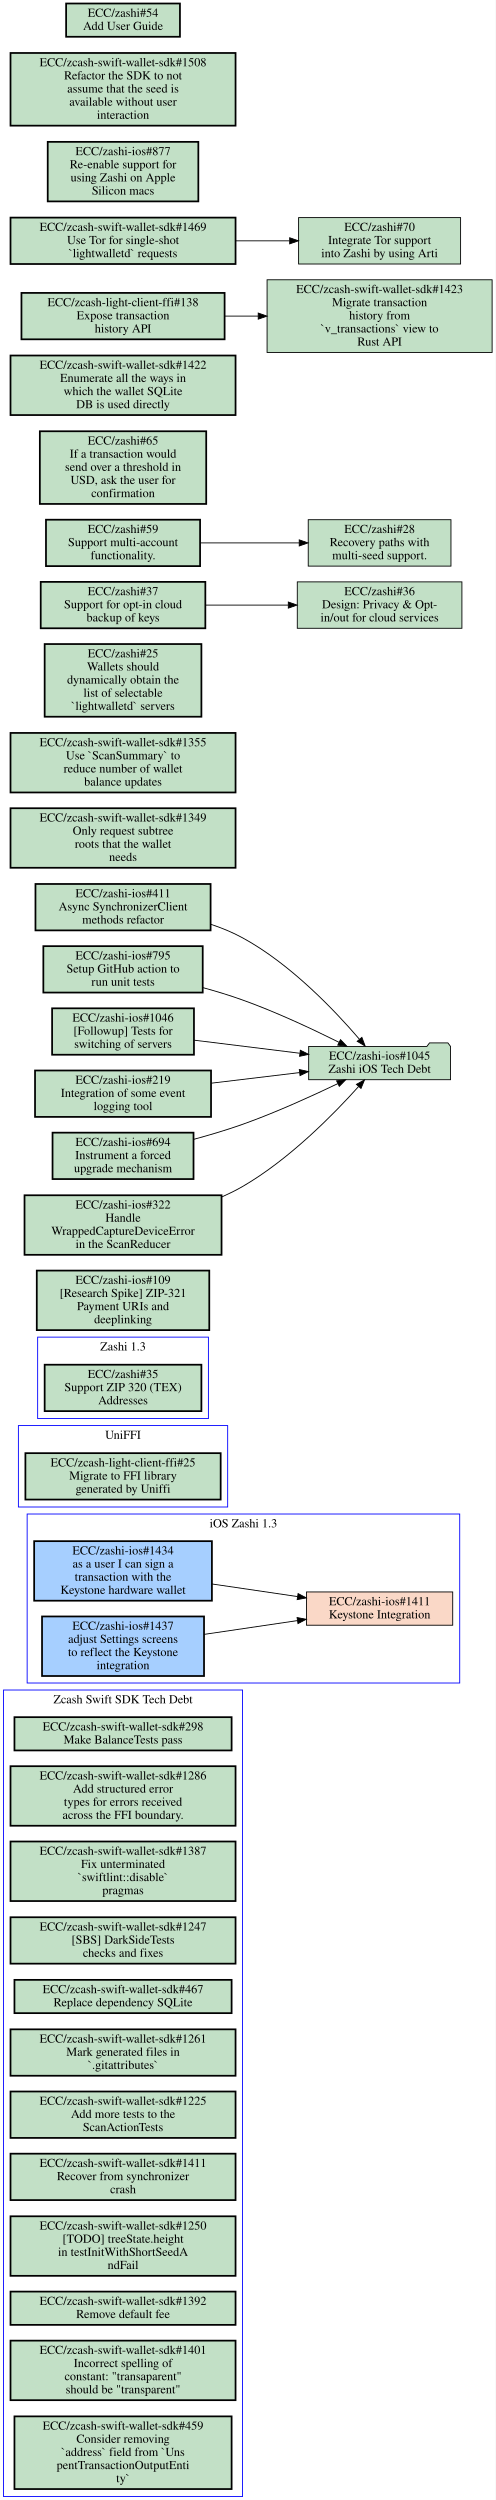
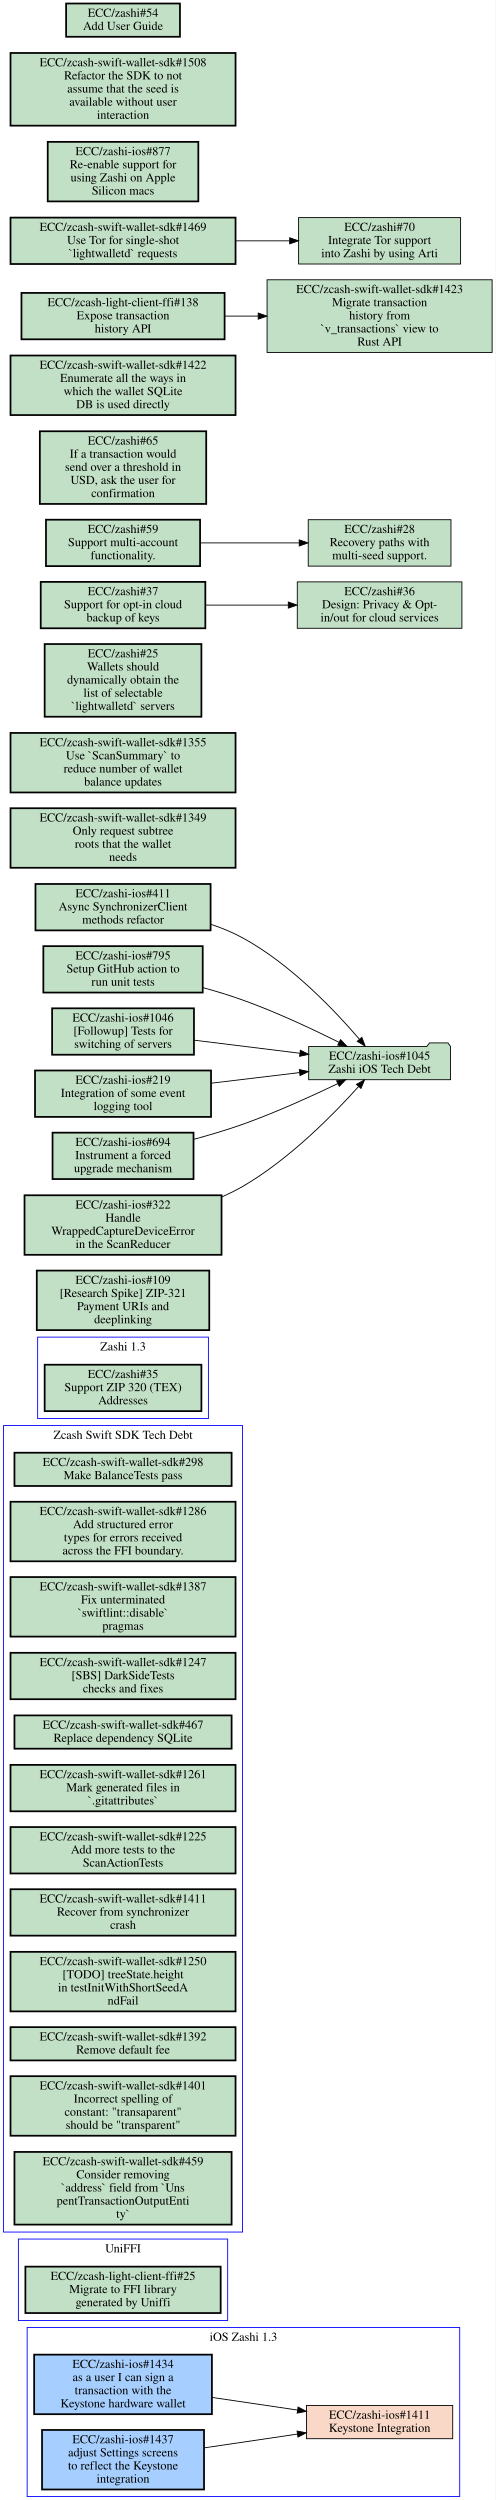
<svg xmlns="http://www.w3.org/2000/svg" xmlns:xlink="http://www.w3.org/1999/xlink" width="566pt" height="2855pt" viewBox="0.00 0.00 566.00 2855.00">
  <g id="graph0" class="graph" transform="scale(1 1) rotate(0) translate(4 2851)">
    <polygon fill="white" stroke="transparent" points="-4,4 -4,-2851 562,-2851 562,4 -4,4" />
    <g id="clust1" class="cluster">
-       <polygon fill="none" stroke="blue" points="17,-1130 17,-1223 256,-1223 256,-1130 17,-1130" />
-       <text text-anchor="middle" x="136.5" y="-1207.8" font-family="Times,serif" font-size="14.00">UniFFI</text>
-     </g>
-     <g id="clust2" class="cluster">
      <polygon fill="none" stroke="blue" points="39,-1231 39,-1324 234,-1324 234,-1231 39,-1231" />
      <text text-anchor="middle" x="136.5" y="-1308.8" font-family="Times,serif" font-size="14.00">Zashi 1.3</text>
    </g>
+     <g id="clust2" class="cluster">
+       <polygon fill="none" stroke="blue" points="17,-201 17,-294 256,-294 256,-201 17,-201" />
+       <text text-anchor="middle" x="136.5" y="-278.8" font-family="Times,serif" font-size="14.00">UniFFI</text>
+     </g>
    <g id="clust3" class="cluster">
-       <polygon fill="none" stroke="blue" points="0,0 0,-921 273,-921 273,0 0,0" />
-       <text text-anchor="middle" x="136.5" y="-905.8" font-family="Times,serif" font-size="14.00">Zcash Swift SDK Tech Debt</text>
+       <polygon fill="none" stroke="blue" points="27,0 27,-193 521,-193 521,0 27,0" />
+       <text text-anchor="middle" x="274" y="-177.8" font-family="Times,serif" font-size="14.00">iOS Zashi 1.3</text>
    </g>
    <g id="clust4" class="cluster">
-       <polygon fill="none" stroke="blue" points="27,-929 27,-1122 521,-1122 521,-929 27,-929" />
-       <text text-anchor="middle" x="274" y="-1106.8" font-family="Times,serif" font-size="14.00">iOS Zashi 1.3</text>
+       <polygon fill="none" stroke="blue" points="0,-302 0,-1223 273,-1223 273,-302 0,-302" />
+       <text text-anchor="middle" x="136.5" y="-1207.8" font-family="Times,serif" font-size="14.00">Zcash Swift SDK Tech Debt</text>
    </g>
    <g id="node1" class="node open">
      <g id="a_node1">
-         <a xlink:href="https://github.com/Electric-Coin-Company/zcash-light-client-ffi/issues/25" xlink:title="ECC/zcash-light-client-ffi#25&#10;Migrate to FFI library&#10;generated by Uniffi" target="_blank">
-           <polygon fill="#c2e0c6" stroke="black" stroke-width="2" points="248,-1191.5 25,-1191.5 25,-1138.5 248,-1138.5 248,-1191.5" />
-           <text text-anchor="middle" x="136.5" y="-1176.3" font-family="Times,serif" font-size="14.00">ECC/zcash-light-client-ffi#25</text>
-           <text text-anchor="middle" x="136.5" y="-1161.3" font-family="Times,serif" font-size="14.00">Migrate to FFI library</text>
-           <text text-anchor="middle" x="136.5" y="-1146.3" font-family="Times,serif" font-size="14.00">generated by Uniffi</text>
-         </a>
-       </g>
-     </g>
-     <g id="node2" class="node open">
-       <g id="a_node2">
        <a xlink:href="https://github.com/Electric-Coin-Company/zashi/issues/35" xlink:title="ECC/zashi#35&#10;Support ZIP 320 (TEX)&#10;Addresses" target="_blank">
          <polygon fill="#c2e0c6" stroke="black" stroke-width="2" points="226,-1292.5 47,-1292.5 47,-1239.5 226,-1239.5 226,-1292.5" />
          <text text-anchor="middle" x="136.5" y="-1277.3" font-family="Times,serif" font-size="14.00">ECC/zashi#35</text>
          <text text-anchor="middle" x="136.5" y="-1262.3" font-family="Times,serif" font-size="14.00">Support ZIP 320 (TEX)</text>
          <text text-anchor="middle" x="136.5" y="-1247.3" font-family="Times,serif" font-size="14.00">Addresses</text>
        </a>
      </g>
    </g>
-     <g id="node3" class="node open">
+     <g id="node2" class="node open">
+       <g id="a_node2">
+         <a xlink:href="https://github.com/Electric-Coin-Company/zcash-light-client-ffi/issues/25" xlink:title="ECC/zcash-light-client-ffi#25&#10;Migrate to FFI library&#10;generated by Uniffi" target="_blank">
+           <polygon fill="#c2e0c6" stroke="black" stroke-width="2" points="248,-262.5 25,-262.5 25,-209.5 248,-209.5 248,-262.5" />
+           <text text-anchor="middle" x="136.5" y="-247.3" font-family="Times,serif" font-size="14.00">ECC/zcash-light-client-ffi#25</text>
+           <text text-anchor="middle" x="136.5" y="-232.3" font-family="Times,serif" font-size="14.00">Migrate to FFI library</text>
+           <text text-anchor="middle" x="136.5" y="-217.3" font-family="Times,serif" font-size="14.00">generated by Uniffi</text>
+         </a>
+       </g>
+     </g>
+     <g id="node3" class="node closed">
      <g id="a_node3">
-         <a xlink:href="https://github.com/Electric-Coin-Company/zcash-swift-wallet-sdk/issues/298" xlink:title="ECC/zcash-swift-wallet-sdk#298&#10;Make BalanceTests pass" target="_blank">
-           <polygon fill="#c2e0c6" stroke="black" stroke-width="2" points="260.5,-890 12.5,-890 12.5,-852 260.5,-852 260.5,-890" />
-           <text text-anchor="middle" x="136.5" y="-874.8" font-family="Times,serif" font-size="14.00">ECC/zcash-swift-wallet-sdk#298</text>
-           <text text-anchor="middle" x="136.5" y="-859.8" font-family="Times,serif" font-size="14.00">Make BalanceTests pass</text>
-         </a>
-       </g>
-     </g>
-     <g id="node4" class="node open">
+         <a xlink:href="https://github.com/Electric-Coin-Company/zashi-ios/issues/1411" xlink:title="ECC/zashi-ios#1411&#10;Keystone Integration" target="_blank">
+           <polygon fill="#fad8c7" stroke="black" points="513,-104 346,-104 346,-66 513,-66 513,-104" />
+           <text text-anchor="middle" x="429.5" y="-88.8" font-family="Times,serif" font-size="14.00">ECC/zashi-ios#1411</text>
+           <text text-anchor="middle" x="429.5" y="-73.8" font-family="Times,serif" font-size="14.00">Keystone Integration</text>
+         </a>
+       </g>
+     </g>
+     <g id="node4" class="node committed">
      <g id="a_node4">
-         <a xlink:href="https://github.com/Electric-Coin-Company/zcash-swift-wallet-sdk/issues/1286" xlink:title="ECC/zcash-swift-wallet-sdk#1286&#10;Add structured error&#10;types for errors received&#10;across the FFI boundary." target="_blank">
-           <polygon fill="#c2e0c6" stroke="black" stroke-width="2" points="265,-834 8,-834 8,-766 265,-766 265,-834" />
-           <text text-anchor="middle" x="136.5" y="-818.8" font-family="Times,serif" font-size="14.00">ECC/zcash-swift-wallet-sdk#1286</text>
-           <text text-anchor="middle" x="136.5" y="-803.8" font-family="Times,serif" font-size="14.00">Add structured error</text>
-           <text text-anchor="middle" x="136.5" y="-788.8" font-family="Times,serif" font-size="14.00">types for errors received</text>
-           <text text-anchor="middle" x="136.5" y="-773.8" font-family="Times,serif" font-size="14.00">across the FFI boundary.</text>
-         </a>
-       </g>
-     </g>
-     <g id="node5" class="node open">
+         <a xlink:href="https://github.com/Electric-Coin-Company/zashi-ios/issues/1434" xlink:title="ECC/zashi-ios#1434&#10;as a user I can sign a&#10;transaction with the&#10;Keystone hardware wallet" target="_blank">
+           <polygon fill="#a6cfff" stroke="black" stroke-width="2" points="238,-162 35,-162 35,-94 238,-94 238,-162" />
+           <text text-anchor="middle" x="136.5" y="-146.8" font-family="Times,serif" font-size="14.00">ECC/zashi-ios#1434</text>
+           <text text-anchor="middle" x="136.5" y="-131.8" font-family="Times,serif" font-size="14.00">as a user I can sign a</text>
+           <text text-anchor="middle" x="136.5" y="-116.8" font-family="Times,serif" font-size="14.00">transaction with the</text>
+           <text text-anchor="middle" x="136.5" y="-101.8" font-family="Times,serif" font-size="14.00">Keystone hardware wallet</text>
+         </a>
+       </g>
+     </g>
+     <g id="edge1" class="edge">
+       <path fill="none" stroke="black" d="M238.05,-113.14C269.78,-108.45 304.66,-103.3 335.81,-98.7" />
+       <polygon fill="black" stroke="black" points="336.4,-102.15 345.78,-97.22 335.37,-95.23 336.4,-102.15" />
+     </g>
+     <g id="node5" class="node committed">
      <g id="a_node5">
-         <a xlink:href="https://github.com/Electric-Coin-Company/zcash-swift-wallet-sdk/issues/1387" xlink:title="ECC/zcash-swift-wallet-sdk#1387&#10;Fix unterminated&#10;`swiftlint::disable`&#10;pragmas" target="_blank">
-           <polygon fill="#c2e0c6" stroke="black" stroke-width="2" points="265,-748 8,-748 8,-680 265,-680 265,-748" />
-           <text text-anchor="middle" x="136.5" y="-732.8" font-family="Times,serif" font-size="14.00">ECC/zcash-swift-wallet-sdk#1387</text>
-           <text text-anchor="middle" x="136.5" y="-717.8" font-family="Times,serif" font-size="14.00">Fix unterminated</text>
-           <text text-anchor="middle" x="136.5" y="-702.8" font-family="Times,serif" font-size="14.00">`swiftlint::disable`</text>
-           <text text-anchor="middle" x="136.5" y="-687.8" font-family="Times,serif" font-size="14.00">pragmas</text>
-         </a>
-       </g>
+         <a xlink:href="https://github.com/Electric-Coin-Company/zashi-ios/issues/1437" xlink:title="ECC/zashi-ios#1437&#10;adjust Settings screens&#10;to reflect the Keystone&#10;integration" target="_blank">
+           <polygon fill="#a6cfff" stroke="black" stroke-width="2" points="229,-76 44,-76 44,-8 229,-8 229,-76" />
+           <text text-anchor="middle" x="136.5" y="-60.8" font-family="Times,serif" font-size="14.00">ECC/zashi-ios#1437</text>
+           <text text-anchor="middle" x="136.5" y="-45.8" font-family="Times,serif" font-size="14.00">adjust Settings screens</text>
+           <text text-anchor="middle" x="136.5" y="-30.8" font-family="Times,serif" font-size="14.00">to reflect the Keystone</text>
+           <text text-anchor="middle" x="136.5" y="-15.8" font-family="Times,serif" font-size="14.00">integration</text>
+         </a>
+       </g>
+     </g>
+     <g id="edge2" class="edge">
+       <path fill="none" stroke="black" d="M229.17,-55.55C263.14,-60.56 301.66,-66.26 335.72,-71.29" />
+       <polygon fill="black" stroke="black" points="335.27,-74.76 345.67,-72.76 336.29,-67.84 335.27,-74.76" />
    </g>
    <g id="node6" class="node open">
      <g id="a_node6">
-         <a xlink:href="https://github.com/Electric-Coin-Company/zcash-swift-wallet-sdk/issues/1247" xlink:title="ECC/zcash-swift-wallet-sdk#1247&#10;[SBS] DarkSideTests&#10;checks and fixes" target="_blank">
-           <polygon fill="#c2e0c6" stroke="black" stroke-width="2" points="265,-661.5 8,-661.5 8,-608.5 265,-608.5 265,-661.5" />
-           <text text-anchor="middle" x="136.5" y="-646.3" font-family="Times,serif" font-size="14.00">ECC/zcash-swift-wallet-sdk#1247</text>
-           <text text-anchor="middle" x="136.5" y="-631.3" font-family="Times,serif" font-size="14.00">[SBS] DarkSideTests</text>
-           <text text-anchor="middle" x="136.5" y="-616.3" font-family="Times,serif" font-size="14.00">checks and fixes</text>
+         <a xlink:href="https://github.com/Electric-Coin-Company/zcash-swift-wallet-sdk/issues/298" xlink:title="ECC/zcash-swift-wallet-sdk#298&#10;Make BalanceTests pass" target="_blank">
+           <polygon fill="#c2e0c6" stroke="black" stroke-width="2" points="260.5,-1192 12.5,-1192 12.5,-1154 260.5,-1154 260.5,-1192" />
+           <text text-anchor="middle" x="136.5" y="-1176.8" font-family="Times,serif" font-size="14.00">ECC/zcash-swift-wallet-sdk#298</text>
+           <text text-anchor="middle" x="136.5" y="-1161.8" font-family="Times,serif" font-size="14.00">Make BalanceTests pass</text>
        </a>
      </g>
    </g>
    <g id="node7" class="node open">
      <g id="a_node7">
-         <a xlink:href="https://github.com/Electric-Coin-Company/zcash-swift-wallet-sdk/issues/467" xlink:title="ECC/zcash-swift-wallet-sdk#467&#10;Replace dependency SQLite" target="_blank">
-           <polygon fill="#c2e0c6" stroke="black" stroke-width="2" points="260.5,-590 12.5,-590 12.5,-552 260.5,-552 260.5,-590" />
-           <text text-anchor="middle" x="136.5" y="-574.8" font-family="Times,serif" font-size="14.00">ECC/zcash-swift-wallet-sdk#467</text>
-           <text text-anchor="middle" x="136.5" y="-559.8" font-family="Times,serif" font-size="14.00">Replace dependency SQLite</text>
+         <a xlink:href="https://github.com/Electric-Coin-Company/zcash-swift-wallet-sdk/issues/1286" xlink:title="ECC/zcash-swift-wallet-sdk#1286&#10;Add structured error&#10;types for errors received&#10;across the FFI boundary." target="_blank">
+           <polygon fill="#c2e0c6" stroke="black" stroke-width="2" points="265,-1136 8,-1136 8,-1068 265,-1068 265,-1136" />
+           <text text-anchor="middle" x="136.5" y="-1120.8" font-family="Times,serif" font-size="14.00">ECC/zcash-swift-wallet-sdk#1286</text>
+           <text text-anchor="middle" x="136.5" y="-1105.8" font-family="Times,serif" font-size="14.00">Add structured error</text>
+           <text text-anchor="middle" x="136.5" y="-1090.8" font-family="Times,serif" font-size="14.00">types for errors received</text>
+           <text text-anchor="middle" x="136.5" y="-1075.8" font-family="Times,serif" font-size="14.00">across the FFI boundary.</text>
        </a>
      </g>
    </g>
    <g id="node8" class="node open">
      <g id="a_node8">
-         <a xlink:href="https://github.com/Electric-Coin-Company/zcash-swift-wallet-sdk/issues/1261" xlink:title="ECC/zcash-swift-wallet-sdk#1261&#10;Mark generated files in&#10;`.gitattributes`" target="_blank">
-           <polygon fill="#c2e0c6" stroke="black" stroke-width="2" points="265,-533.5 8,-533.5 8,-480.5 265,-480.5 265,-533.5" />
-           <text text-anchor="middle" x="136.5" y="-518.3" font-family="Times,serif" font-size="14.00">ECC/zcash-swift-wallet-sdk#1261</text>
-           <text text-anchor="middle" x="136.5" y="-503.3" font-family="Times,serif" font-size="14.00">Mark generated files in</text>
-           <text text-anchor="middle" x="136.5" y="-488.3" font-family="Times,serif" font-size="14.00">`.gitattributes`</text>
+         <a xlink:href="https://github.com/Electric-Coin-Company/zcash-swift-wallet-sdk/issues/1387" xlink:title="ECC/zcash-swift-wallet-sdk#1387&#10;Fix unterminated&#10;`swiftlint::disable`&#10;pragmas" target="_blank">
+           <polygon fill="#c2e0c6" stroke="black" stroke-width="2" points="265,-1050 8,-1050 8,-982 265,-982 265,-1050" />
+           <text text-anchor="middle" x="136.5" y="-1034.8" font-family="Times,serif" font-size="14.00">ECC/zcash-swift-wallet-sdk#1387</text>
+           <text text-anchor="middle" x="136.5" y="-1019.8" font-family="Times,serif" font-size="14.00">Fix unterminated</text>
+           <text text-anchor="middle" x="136.5" y="-1004.8" font-family="Times,serif" font-size="14.00">`swiftlint::disable`</text>
+           <text text-anchor="middle" x="136.5" y="-989.8" font-family="Times,serif" font-size="14.00">pragmas</text>
        </a>
      </g>
    </g>
    <g id="node9" class="node open">
      <g id="a_node9">
-         <a xlink:href="https://github.com/Electric-Coin-Company/zcash-swift-wallet-sdk/issues/1225" xlink:title="ECC/zcash-swift-wallet-sdk#1225&#10;Add more tests to the&#10;ScanActionTests" target="_blank">
-           <polygon fill="#c2e0c6" stroke="black" stroke-width="2" points="265,-462.5 8,-462.5 8,-409.5 265,-409.5 265,-462.5" />
-           <text text-anchor="middle" x="136.5" y="-447.3" font-family="Times,serif" font-size="14.00">ECC/zcash-swift-wallet-sdk#1225</text>
-           <text text-anchor="middle" x="136.5" y="-432.3" font-family="Times,serif" font-size="14.00">Add more tests to the</text>
-           <text text-anchor="middle" x="136.5" y="-417.3" font-family="Times,serif" font-size="14.00">ScanActionTests</text>
+         <a xlink:href="https://github.com/Electric-Coin-Company/zcash-swift-wallet-sdk/issues/1247" xlink:title="ECC/zcash-swift-wallet-sdk#1247&#10;[SBS] DarkSideTests&#10;checks and fixes" target="_blank">
+           <polygon fill="#c2e0c6" stroke="black" stroke-width="2" points="265,-963.5 8,-963.5 8,-910.5 265,-910.5 265,-963.5" />
+           <text text-anchor="middle" x="136.5" y="-948.3" font-family="Times,serif" font-size="14.00">ECC/zcash-swift-wallet-sdk#1247</text>
+           <text text-anchor="middle" x="136.5" y="-933.3" font-family="Times,serif" font-size="14.00">[SBS] DarkSideTests</text>
+           <text text-anchor="middle" x="136.5" y="-918.3" font-family="Times,serif" font-size="14.00">checks and fixes</text>
        </a>
      </g>
    </g>
    <g id="node10" class="node open">
      <g id="a_node10">
-         <a xlink:href="https://github.com/Electric-Coin-Company/zcash-swift-wallet-sdk/issues/1411" xlink:title="ECC/zcash-swift-wallet-sdk#1411&#10;Recover from synchronizer&#10;crash" target="_blank">
-           <polygon fill="#c2e0c6" stroke="black" stroke-width="2" points="265,-391.5 8,-391.5 8,-338.5 265,-338.5 265,-391.5" />
-           <text text-anchor="middle" x="136.5" y="-376.3" font-family="Times,serif" font-size="14.00">ECC/zcash-swift-wallet-sdk#1411</text>
-           <text text-anchor="middle" x="136.5" y="-361.3" font-family="Times,serif" font-size="14.00">Recover from synchronizer</text>
-           <text text-anchor="middle" x="136.5" y="-346.3" font-family="Times,serif" font-size="14.00">crash</text>
+         <a xlink:href="https://github.com/Electric-Coin-Company/zcash-swift-wallet-sdk/issues/467" xlink:title="ECC/zcash-swift-wallet-sdk#467&#10;Replace dependency SQLite" target="_blank">
+           <polygon fill="#c2e0c6" stroke="black" stroke-width="2" points="260.5,-892 12.5,-892 12.5,-854 260.5,-854 260.5,-892" />
+           <text text-anchor="middle" x="136.5" y="-876.8" font-family="Times,serif" font-size="14.00">ECC/zcash-swift-wallet-sdk#467</text>
+           <text text-anchor="middle" x="136.5" y="-861.8" font-family="Times,serif" font-size="14.00">Replace dependency SQLite</text>
        </a>
      </g>
    </g>
    <g id="node11" class="node open">
      <g id="a_node11">
-         <a xlink:href="https://github.com/Electric-Coin-Company/zcash-swift-wallet-sdk/issues/1250" xlink:title="ECC/zcash-swift-wallet-sdk#1250&#10;[TODO] treeState.height&#10;in testInitWithShortSeedA&#10;ndFail" target="_blank">
-           <polygon fill="#c2e0c6" stroke="black" stroke-width="2" points="265,-320 8,-320 8,-252 265,-252 265,-320" />
-           <text text-anchor="middle" x="136.5" y="-304.8" font-family="Times,serif" font-size="14.00">ECC/zcash-swift-wallet-sdk#1250</text>
-           <text text-anchor="middle" x="136.5" y="-289.8" font-family="Times,serif" font-size="14.00">[TODO] treeState.height</text>
-           <text text-anchor="middle" x="136.5" y="-274.8" font-family="Times,serif" font-size="14.00">in testInitWithShortSeedA</text>
-           <text text-anchor="middle" x="136.5" y="-259.8" font-family="Times,serif" font-size="14.00">ndFail</text>
+         <a xlink:href="https://github.com/Electric-Coin-Company/zcash-swift-wallet-sdk/issues/1261" xlink:title="ECC/zcash-swift-wallet-sdk#1261&#10;Mark generated files in&#10;`.gitattributes`" target="_blank">
+           <polygon fill="#c2e0c6" stroke="black" stroke-width="2" points="265,-835.5 8,-835.5 8,-782.5 265,-782.5 265,-835.5" />
+           <text text-anchor="middle" x="136.5" y="-820.3" font-family="Times,serif" font-size="14.00">ECC/zcash-swift-wallet-sdk#1261</text>
+           <text text-anchor="middle" x="136.5" y="-805.3" font-family="Times,serif" font-size="14.00">Mark generated files in</text>
+           <text text-anchor="middle" x="136.5" y="-790.3" font-family="Times,serif" font-size="14.00">`.gitattributes`</text>
        </a>
      </g>
    </g>
    <g id="node12" class="node open">
      <g id="a_node12">
-         <a xlink:href="https://github.com/Electric-Coin-Company/zcash-swift-wallet-sdk/issues/1392" xlink:title="ECC/zcash-swift-wallet-sdk#1392&#10;Remove default fee" target="_blank">
-           <polygon fill="#c2e0c6" stroke="black" stroke-width="2" points="265,-234 8,-234 8,-196 265,-196 265,-234" />
-           <text text-anchor="middle" x="136.5" y="-218.8" font-family="Times,serif" font-size="14.00">ECC/zcash-swift-wallet-sdk#1392</text>
-           <text text-anchor="middle" x="136.5" y="-203.8" font-family="Times,serif" font-size="14.00">Remove default fee</text>
+         <a xlink:href="https://github.com/Electric-Coin-Company/zcash-swift-wallet-sdk/issues/1225" xlink:title="ECC/zcash-swift-wallet-sdk#1225&#10;Add more tests to the&#10;ScanActionTests" target="_blank">
+           <polygon fill="#c2e0c6" stroke="black" stroke-width="2" points="265,-764.5 8,-764.5 8,-711.5 265,-711.5 265,-764.5" />
+           <text text-anchor="middle" x="136.5" y="-749.3" font-family="Times,serif" font-size="14.00">ECC/zcash-swift-wallet-sdk#1225</text>
+           <text text-anchor="middle" x="136.5" y="-734.3" font-family="Times,serif" font-size="14.00">Add more tests to the</text>
+           <text text-anchor="middle" x="136.5" y="-719.3" font-family="Times,serif" font-size="14.00">ScanActionTests</text>
        </a>
      </g>
    </g>
    <g id="node13" class="node open">
      <g id="a_node13">
-         <a xlink:href="https://github.com/Electric-Coin-Company/zcash-swift-wallet-sdk/issues/1401" xlink:title="ECC/zcash-swift-wallet-sdk#1401&#10;Incorrect spelling of&#10;constant: &quot;transaparent&quot;&#10;should be &quot;transparent&quot;" target="_blank">
-           <polygon fill="#c2e0c6" stroke="black" stroke-width="2" points="265,-178 8,-178 8,-110 265,-110 265,-178" />
-           <text text-anchor="middle" x="136.5" y="-162.8" font-family="Times,serif" font-size="14.00">ECC/zcash-swift-wallet-sdk#1401</text>
-           <text text-anchor="middle" x="136.5" y="-147.8" font-family="Times,serif" font-size="14.00">Incorrect spelling of</text>
-           <text text-anchor="middle" x="136.5" y="-132.8" font-family="Times,serif" font-size="14.00">constant: "transaparent"</text>
-           <text text-anchor="middle" x="136.5" y="-117.8" font-family="Times,serif" font-size="14.00">should be "transparent"</text>
+         <a xlink:href="https://github.com/Electric-Coin-Company/zcash-swift-wallet-sdk/issues/1411" xlink:title="ECC/zcash-swift-wallet-sdk#1411&#10;Recover from synchronizer&#10;crash" target="_blank">
+           <polygon fill="#c2e0c6" stroke="black" stroke-width="2" points="265,-693.5 8,-693.5 8,-640.5 265,-640.5 265,-693.5" />
+           <text text-anchor="middle" x="136.5" y="-678.3" font-family="Times,serif" font-size="14.00">ECC/zcash-swift-wallet-sdk#1411</text>
+           <text text-anchor="middle" x="136.5" y="-663.3" font-family="Times,serif" font-size="14.00">Recover from synchronizer</text>
+           <text text-anchor="middle" x="136.5" y="-648.3" font-family="Times,serif" font-size="14.00">crash</text>
        </a>
      </g>
    </g>
    <g id="node14" class="node open">
      <g id="a_node14">
+         <a xlink:href="https://github.com/Electric-Coin-Company/zcash-swift-wallet-sdk/issues/1250" xlink:title="ECC/zcash-swift-wallet-sdk#1250&#10;[TODO] treeState.height&#10;in testInitWithShortSeedA&#10;ndFail" target="_blank">
+           <polygon fill="#c2e0c6" stroke="black" stroke-width="2" points="265,-622 8,-622 8,-554 265,-554 265,-622" />
+           <text text-anchor="middle" x="136.5" y="-606.8" font-family="Times,serif" font-size="14.00">ECC/zcash-swift-wallet-sdk#1250</text>
+           <text text-anchor="middle" x="136.5" y="-591.8" font-family="Times,serif" font-size="14.00">[TODO] treeState.height</text>
+           <text text-anchor="middle" x="136.5" y="-576.8" font-family="Times,serif" font-size="14.00">in testInitWithShortSeedA</text>
+           <text text-anchor="middle" x="136.5" y="-561.8" font-family="Times,serif" font-size="14.00">ndFail</text>
+         </a>
+       </g>
+     </g>
+     <g id="node15" class="node open">
+       <g id="a_node15">
+         <a xlink:href="https://github.com/Electric-Coin-Company/zcash-swift-wallet-sdk/issues/1392" xlink:title="ECC/zcash-swift-wallet-sdk#1392&#10;Remove default fee" target="_blank">
+           <polygon fill="#c2e0c6" stroke="black" stroke-width="2" points="265,-536 8,-536 8,-498 265,-498 265,-536" />
+           <text text-anchor="middle" x="136.5" y="-520.8" font-family="Times,serif" font-size="14.00">ECC/zcash-swift-wallet-sdk#1392</text>
+           <text text-anchor="middle" x="136.5" y="-505.8" font-family="Times,serif" font-size="14.00">Remove default fee</text>
+         </a>
+       </g>
+     </g>
+     <g id="node16" class="node open">
+       <g id="a_node16">
+         <a xlink:href="https://github.com/Electric-Coin-Company/zcash-swift-wallet-sdk/issues/1401" xlink:title="ECC/zcash-swift-wallet-sdk#1401&#10;Incorrect spelling of&#10;constant: &quot;transaparent&quot;&#10;should be &quot;transparent&quot;" target="_blank">
+           <polygon fill="#c2e0c6" stroke="black" stroke-width="2" points="265,-480 8,-480 8,-412 265,-412 265,-480" />
+           <text text-anchor="middle" x="136.5" y="-464.8" font-family="Times,serif" font-size="14.00">ECC/zcash-swift-wallet-sdk#1401</text>
+           <text text-anchor="middle" x="136.5" y="-449.8" font-family="Times,serif" font-size="14.00">Incorrect spelling of</text>
+           <text text-anchor="middle" x="136.5" y="-434.8" font-family="Times,serif" font-size="14.00">constant: "transaparent"</text>
+           <text text-anchor="middle" x="136.5" y="-419.8" font-family="Times,serif" font-size="14.00">should be "transparent"</text>
+         </a>
+       </g>
+     </g>
+     <g id="node17" class="node open">
+       <g id="a_node17">
        <a xlink:href="https://github.com/Electric-Coin-Company/zcash-swift-wallet-sdk/issues/459" xlink:title="ECC/zcash-swift-wallet-sdk#459&#10;Consider removing&#10;`address` field from `Uns&#10;pentTransactionOutputEnti&#10;ty`" target="_blank">
-           <polygon fill="#c2e0c6" stroke="black" stroke-width="2" points="260.5,-91.5 12.5,-91.5 12.5,-8.5 260.5,-8.5 260.5,-91.5" />
-           <text text-anchor="middle" x="136.5" y="-76.3" font-family="Times,serif" font-size="14.00">ECC/zcash-swift-wallet-sdk#459</text>
-           <text text-anchor="middle" x="136.5" y="-61.3" font-family="Times,serif" font-size="14.00">Consider removing</text>
-           <text text-anchor="middle" x="136.5" y="-46.3" font-family="Times,serif" font-size="14.00">`address` field from `Uns</text>
-           <text text-anchor="middle" x="136.5" y="-31.3" font-family="Times,serif" font-size="14.00">pentTransactionOutputEnti</text>
-           <text text-anchor="middle" x="136.5" y="-16.3" font-family="Times,serif" font-size="14.00">ty`</text>
-         </a>
-       </g>
-     </g>
-     <g id="node15" class="node closed">
-       <g id="a_node15">
-         <a xlink:href="https://github.com/Electric-Coin-Company/zashi-ios/issues/1411" xlink:title="ECC/zashi-ios#1411&#10;Keystone Integration" target="_blank">
-           <polygon fill="#fad8c7" stroke="black" points="513,-1033 346,-1033 346,-995 513,-995 513,-1033" />
-           <text text-anchor="middle" x="429.5" y="-1017.8" font-family="Times,serif" font-size="14.00">ECC/zashi-ios#1411</text>
-           <text text-anchor="middle" x="429.5" y="-1002.8" font-family="Times,serif" font-size="14.00">Keystone Integration</text>
-         </a>
-       </g>
-     </g>
-     <g id="node16" class="node committed">
-       <g id="a_node16">
-         <a xlink:href="https://github.com/Electric-Coin-Company/zashi-ios/issues/1434" xlink:title="ECC/zashi-ios#1434&#10;as a user I can sign a&#10;transaction with the&#10;Keystone hardware wallet" target="_blank">
-           <polygon fill="#a6cfff" stroke="black" stroke-width="2" points="238,-1091 35,-1091 35,-1023 238,-1023 238,-1091" />
-           <text text-anchor="middle" x="136.5" y="-1075.8" font-family="Times,serif" font-size="14.00">ECC/zashi-ios#1434</text>
-           <text text-anchor="middle" x="136.5" y="-1060.8" font-family="Times,serif" font-size="14.00">as a user I can sign a</text>
-           <text text-anchor="middle" x="136.5" y="-1045.8" font-family="Times,serif" font-size="14.00">transaction with the</text>
-           <text text-anchor="middle" x="136.5" y="-1030.8" font-family="Times,serif" font-size="14.00">Keystone hardware wallet</text>
-         </a>
-       </g>
-     </g>
-     <g id="edge1" class="edge">
-       <path fill="none" stroke="black" d="M238.05,-1042.1C269.78,-1037.5 304.66,-1032.3 335.81,-1027.7" />
-       <polygon fill="black" stroke="black" points="336.41,-1031.15 345.78,-1026.2 335.37,-1024.23 336.41,-1031.15" />
-     </g>
-     <g id="node17" class="node committed">
-       <g id="a_node17">
-         <a xlink:href="https://github.com/Electric-Coin-Company/zashi-ios/issues/1437" xlink:title="ECC/zashi-ios#1437&#10;adjust Settings screens&#10;to reflect the Keystone&#10;integration" target="_blank">
-           <polygon fill="#a6cfff" stroke="black" stroke-width="2" points="229,-1005 44,-1005 44,-937 229,-937 229,-1005" />
-           <text text-anchor="middle" x="136.5" y="-989.8" font-family="Times,serif" font-size="14.00">ECC/zashi-ios#1437</text>
-           <text text-anchor="middle" x="136.5" y="-974.8" font-family="Times,serif" font-size="14.00">adjust Settings screens</text>
-           <text text-anchor="middle" x="136.5" y="-959.8" font-family="Times,serif" font-size="14.00">to reflect the Keystone</text>
-           <text text-anchor="middle" x="136.5" y="-944.8" font-family="Times,serif" font-size="14.00">integration</text>
-         </a>
-       </g>
-     </g>
-     <g id="edge2" class="edge">
-       <path fill="none" stroke="black" d="M229.17,-984.55C263.14,-989.57 301.66,-995.3 335.72,-1000.3" />
-       <polygon fill="black" stroke="black" points="335.26,-1003.77 345.67,-1001.8 336.3,-996.85 335.26,-1003.77" />
+           <polygon fill="#c2e0c6" stroke="black" stroke-width="2" points="260.5,-393.5 12.5,-393.5 12.5,-310.5 260.5,-310.5 260.5,-393.5" />
+           <text text-anchor="middle" x="136.5" y="-378.3" font-family="Times,serif" font-size="14.00">ECC/zcash-swift-wallet-sdk#459</text>
+           <text text-anchor="middle" x="136.5" y="-363.3" font-family="Times,serif" font-size="14.00">Consider removing</text>
+           <text text-anchor="middle" x="136.5" y="-348.3" font-family="Times,serif" font-size="14.00">`address` field from `Uns</text>
+           <text text-anchor="middle" x="136.5" y="-333.3" font-family="Times,serif" font-size="14.00">pentTransactionOutputEnti</text>
+           <text text-anchor="middle" x="136.5" y="-318.3" font-family="Times,serif" font-size="14.00">ty`</text>
+         </a>
+       </g>
    </g>
    <g id="node18" class="node open">
      <g id="a_node18">
        <a xlink:href="https://github.com/Electric-Coin-Company/zashi-ios/issues/109" xlink:title="ECC/zashi-ios#109&#10;[Research Spike] ZIP-321&#10;Payment URIs and&#10;deeplinking" target="_blank">
          <polygon fill="#c2e0c6" stroke="black" stroke-width="2" points="235,-1400 38,-1400 38,-1332 235,-1332 235,-1400" />
          <text text-anchor="middle" x="136.5" y="-1384.8" font-family="Times,serif" font-size="14.00">ECC/zashi-ios#109</text>
          <text text-anchor="middle" x="136.5" y="-1369.8" font-family="Times,serif" font-size="14.00">[Research Spike] ZIP-321</text>
          <text text-anchor="middle" x="136.5" y="-1354.8" font-family="Times,serif" font-size="14.00">Payment URIs and</text>
          <text text-anchor="middle" x="136.5" y="-1339.8" font-family="Times,serif" font-size="14.00">deeplinking</text>
        </a>
      </g>
    </g>
    <g id="node19" class="node open">
      <g id="a_node19">
        <a xlink:href="https://github.com/Electric-Coin-Company/zashi-ios/issues/411" xlink:title="ECC/zashi-ios#411&#10;Async SynchronizerClient&#10;methods refactor" target="_blank">
          <polygon fill="#c2e0c6" stroke="black" stroke-width="2" points="236.5,-1841.5 36.5,-1841.5 36.5,-1788.5 236.5,-1788.5 236.5,-1841.5" />
          <text text-anchor="middle" x="136.5" y="-1826.3" font-family="Times,serif" font-size="14.00">ECC/zashi-ios#411</text>
          <text text-anchor="middle" x="136.5" y="-1811.3" font-family="Times,serif" font-size="14.00">Async SynchronizerClient</text>
          <text text-anchor="middle" x="136.5" y="-1796.3" font-family="Times,serif" font-size="14.00">methods refactor</text>
        </a>
      </g>
    </g>
    <g id="node20" class="node open">
      <g id="a_node20">
        <a xlink:href="https://github.com/Electric-Coin-Company/zashi-ios/issues/1045" xlink:title="ECC/zashi-ios#1045&#10;Zashi iOS Tech Debt" target="_blank">
          <polygon fill="#c2e0c6" stroke="black" points="510.5,-1656 507.5,-1660 486.5,-1660 483.5,-1656 348.5,-1656 348.5,-1618 510.5,-1618 510.5,-1656" />
          <text text-anchor="middle" x="429.5" y="-1640.8" font-family="Times,serif" font-size="14.00">ECC/zashi-ios#1045</text>
          <text text-anchor="middle" x="429.5" y="-1625.8" font-family="Times,serif" font-size="14.00">Zashi iOS Tech Debt</text>
        </a>
      </g>
    </g>
    <g id="edge3" class="edge">
      <path fill="none" stroke="black" d="M236.64,-1795.5C249.25,-1791.3 261.69,-1786.2 273,-1780 327.95,-1750.1 378.7,-1696.6 406.46,-1664.2" />
      <polygon fill="black" stroke="black" points="409.26,-1666.31 413.01,-1656.4 403.9,-1661.81 409.26,-1666.31" />
    </g>
    <g id="node21" class="node open">
      <g id="a_node21">
        <a xlink:href="https://github.com/Electric-Coin-Company/zashi-ios/issues/795" xlink:title="ECC/zashi-ios#795&#10;Setup GitHub action to&#10;run unit tests" target="_blank">
          <polygon fill="#c2e0c6" stroke="black" stroke-width="2" points="227.5,-1770.5 45.5,-1770.5 45.5,-1717.5 227.5,-1717.5 227.5,-1770.5" />
          <text text-anchor="middle" x="136.5" y="-1755.3" font-family="Times,serif" font-size="14.00">ECC/zashi-ios#795</text>
          <text text-anchor="middle" x="136.5" y="-1740.3" font-family="Times,serif" font-size="14.00">Setup GitHub action to</text>
          <text text-anchor="middle" x="136.5" y="-1725.3" font-family="Times,serif" font-size="14.00">run unit tests</text>
        </a>
      </g>
    </g>
    <g id="edge4" class="edge">
      <path fill="none" stroke="black" d="M227.84,-1723.1C243.06,-1718.9 258.59,-1714.2 273,-1709 311.08,-1695.4 352.57,-1675.9 383.1,-1660.7" />
      <polygon fill="black" stroke="black" points="384.86,-1663.73 392.21,-1656.1 381.71,-1657.48 384.86,-1663.73" />
    </g>
    <g id="node22" class="node open">
      <g id="a_node22">
        <a xlink:href="https://github.com/Electric-Coin-Company/zcash-swift-wallet-sdk/issues/1349" xlink:title="ECC/zcash-swift-wallet-sdk#1349&#10;Only request subtree&#10;roots that the wallet&#10;needs" target="_blank">
          <polygon fill="#c2e0c6" stroke="black" stroke-width="2" points="265,-1928 8,-1928 8,-1860 265,-1860 265,-1928" />
          <text text-anchor="middle" x="136.5" y="-1912.8" font-family="Times,serif" font-size="14.00">ECC/zcash-swift-wallet-sdk#1349</text>
          <text text-anchor="middle" x="136.5" y="-1897.8" font-family="Times,serif" font-size="14.00">Only request subtree</text>
          <text text-anchor="middle" x="136.5" y="-1882.8" font-family="Times,serif" font-size="14.00">roots that the wallet</text>
          <text text-anchor="middle" x="136.5" y="-1867.8" font-family="Times,serif" font-size="14.00">needs</text>
        </a>
      </g>
    </g>
    <g id="node23" class="node open">
      <g id="a_node23">
        <a xlink:href="https://github.com/Electric-Coin-Company/zcash-swift-wallet-sdk/issues/1355" xlink:title="ECC/zcash-swift-wallet-sdk#1355&#10;Use `ScanSummary` to&#10;reduce number of wallet&#10;balance updates" target="_blank">
          <polygon fill="#c2e0c6" stroke="black" stroke-width="2" points="265,-2014 8,-2014 8,-1946 265,-1946 265,-2014" />
          <text text-anchor="middle" x="136.5" y="-1998.8" font-family="Times,serif" font-size="14.00">ECC/zcash-swift-wallet-sdk#1355</text>
          <text text-anchor="middle" x="136.5" y="-1983.8" font-family="Times,serif" font-size="14.00">Use `ScanSummary` to</text>
          <text text-anchor="middle" x="136.5" y="-1968.8" font-family="Times,serif" font-size="14.00">reduce number of wallet</text>
          <text text-anchor="middle" x="136.5" y="-1953.8" font-family="Times,serif" font-size="14.00">balance updates</text>
        </a>
      </g>
    </g>
    <g id="node24" class="node open">
      <g id="a_node24">
        <a xlink:href="https://github.com/Electric-Coin-Company/zashi-ios/issues/1046" xlink:title="ECC/zashi-ios#1046&#10;[Followup] Tests for&#10;switching of servers" target="_blank">
          <polygon fill="#c2e0c6" stroke="black" stroke-width="2" points="217.5,-1699.5 55.5,-1699.5 55.5,-1646.5 217.5,-1646.5 217.5,-1699.5" />
          <text text-anchor="middle" x="136.5" y="-1684.3" font-family="Times,serif" font-size="14.00">ECC/zashi-ios#1046</text>
          <text text-anchor="middle" x="136.5" y="-1669.3" font-family="Times,serif" font-size="14.00">[Followup] Tests for</text>
          <text text-anchor="middle" x="136.5" y="-1654.3" font-family="Times,serif" font-size="14.00">switching of servers</text>
        </a>
      </g>
    </g>
    <g id="edge5" class="edge">
      <path fill="none" stroke="black" d="M217.79,-1663.1C255.16,-1658.4 299.77,-1652.9 338.3,-1648.2" />
      <polygon fill="black" stroke="black" points="338.99,-1651.64 348.47,-1646.9 338.11,-1644.7 338.99,-1651.64" />
    </g>
    <g id="node25" class="node open">
      <g id="a_node25">
        <a xlink:href="https://github.com/Electric-Coin-Company/zashi/issues/25" xlink:title="ECC/zashi#25&#10;Wallets should&#10;dynamically obtain the&#10;list of selectable&#10;`lightwalletd` servers" target="_blank">
          <polygon fill="#c2e0c6" stroke="black" stroke-width="2" points="226,-2115.5 47,-2115.5 47,-2032.5 226,-2032.5 226,-2115.5" />
          <text text-anchor="middle" x="136.5" y="-2100.3" font-family="Times,serif" font-size="14.00">ECC/zashi#25</text>
          <text text-anchor="middle" x="136.5" y="-2085.3" font-family="Times,serif" font-size="14.00">Wallets should</text>
          <text text-anchor="middle" x="136.5" y="-2070.3" font-family="Times,serif" font-size="14.00">dynamically obtain the</text>
          <text text-anchor="middle" x="136.5" y="-2055.3" font-family="Times,serif" font-size="14.00">list of selectable</text>
          <text text-anchor="middle" x="136.5" y="-2040.3" font-family="Times,serif" font-size="14.00">`lightwalletd` servers</text>
        </a>
      </g>
    </g>
    <g id="node26" class="node open">
      <g id="a_node26">
        <a xlink:href="https://github.com/Electric-Coin-Company/zashi/issues/37" xlink:title="ECC/zashi#37&#10;Support for opt-in cloud&#10;backup of keys" target="_blank">
          <polygon fill="#c2e0c6" stroke="black" stroke-width="2" points="230.5,-2186.5 42.5,-2186.5 42.5,-2133.5 230.5,-2133.5 230.5,-2186.5" />
          <text text-anchor="middle" x="136.5" y="-2171.3" font-family="Times,serif" font-size="14.00">ECC/zashi#37</text>
          <text text-anchor="middle" x="136.5" y="-2156.3" font-family="Times,serif" font-size="14.00">Support for opt-in cloud</text>
          <text text-anchor="middle" x="136.5" y="-2141.3" font-family="Times,serif" font-size="14.00">backup of keys</text>
        </a>
      </g>
    </g>
    <g id="node27" class="node open">
      <g id="a_node27">
        <a xlink:href="https://github.com/Electric-Coin-Company/zashi/issues/36" xlink:title="ECC/zashi#36&#10;Design: Privacy &amp; Opt-&#10;in/out for cloud services" target="_blank">
          <polygon fill="#c2e0c6" stroke="black" points="523.5,-2186.5 335.5,-2186.5 335.5,-2133.5 523.5,-2133.5 523.5,-2186.5" />
          <text text-anchor="middle" x="429.5" y="-2171.3" font-family="Times,serif" font-size="14.00">ECC/zashi#36</text>
          <text text-anchor="middle" x="429.5" y="-2156.3" font-family="Times,serif" font-size="14.00">Design: Privacy &amp; Opt-</text>
          <text text-anchor="middle" x="429.5" y="-2141.3" font-family="Times,serif" font-size="14.00">in/out for cloud services</text>
        </a>
      </g>
    </g>
    <g id="edge6" class="edge">
      <path fill="none" stroke="black" d="M230.77,-2160C260.8,-2160 294.24,-2160 324.95,-2160" />
      <polygon fill="black" stroke="black" points="325.25,-2163.5 335.25,-2160 325.25,-2156.5 325.25,-2163.5" />
    </g>
    <g id="node28" class="node open">
      <g id="a_node28">
        <a xlink:href="https://github.com/Electric-Coin-Company/zashi-ios/issues/219" xlink:title="ECC/zashi-ios#219&#10;Integration of some event&#10;logging tool" target="_blank">
          <polygon fill="#c2e0c6" stroke="black" stroke-width="2" points="237,-1628.5 36,-1628.5 36,-1575.5 237,-1575.5 237,-1628.5" />
          <text text-anchor="middle" x="136.5" y="-1613.3" font-family="Times,serif" font-size="14.00">ECC/zashi-ios#219</text>
          <text text-anchor="middle" x="136.5" y="-1598.3" font-family="Times,serif" font-size="14.00">Integration of some event</text>
          <text text-anchor="middle" x="136.5" y="-1583.3" font-family="Times,serif" font-size="14.00">logging tool</text>
        </a>
      </g>
    </g>
    <g id="edge7" class="edge">
      <path fill="none" stroke="black" d="M237.24,-1614C269.9,-1617.9 305.99,-1622.3 337.93,-1626.1" />
      <polygon fill="black" stroke="black" points="337.81,-1629.61 348.15,-1627.3 338.63,-1622.66 337.81,-1629.61" />
    </g>
    <g id="node29" class="node open">
      <g id="a_node29">
        <a xlink:href="https://github.com/Electric-Coin-Company/zashi-ios/issues/694" xlink:title="ECC/zashi-ios#694&#10;Instrument a forced&#10;upgrade mechanism" target="_blank">
          <polygon fill="#c2e0c6" stroke="black" stroke-width="2" points="217,-1557.5 56,-1557.5 56,-1504.5 217,-1504.5 217,-1557.5" />
          <text text-anchor="middle" x="136.5" y="-1542.3" font-family="Times,serif" font-size="14.00">ECC/zashi-ios#694</text>
          <text text-anchor="middle" x="136.5" y="-1527.3" font-family="Times,serif" font-size="14.00">Instrument a forced</text>
          <text text-anchor="middle" x="136.5" y="-1512.3" font-family="Times,serif" font-size="14.00">upgrade mechanism</text>
        </a>
      </g>
    </g>
    <g id="edge8" class="edge">
      <path fill="none" stroke="black" d="M217.34,-1549.9C235.79,-1554.9 255.22,-1560.7 273,-1567 310.42,-1580.3 351.31,-1598.9 381.77,-1613.5" />
      <polygon fill="black" stroke="black" points="380.35,-1616.7 390.87,-1618 383.46,-1610.43 380.35,-1616.7" />
    </g>
    <g id="node30" class="node open">
      <g id="a_node30">
        <a xlink:href="https://github.com/Electric-Coin-Company/zashi-ios/issues/322" xlink:title="ECC/zashi-ios#322&#10;Handle&#10;WrappedCaptureDeviceError&#10;in the ScanReducer" target="_blank">
          <polygon fill="#c2e0c6" stroke="black" stroke-width="2" points="249,-1486 24,-1486 24,-1418 249,-1418 249,-1486" />
          <text text-anchor="middle" x="136.5" y="-1470.8" font-family="Times,serif" font-size="14.00">ECC/zashi-ios#322</text>
          <text text-anchor="middle" x="136.5" y="-1455.8" font-family="Times,serif" font-size="14.00">Handle</text>
          <text text-anchor="middle" x="136.5" y="-1440.8" font-family="Times,serif" font-size="14.00">WrappedCaptureDeviceError</text>
          <text text-anchor="middle" x="136.5" y="-1425.8" font-family="Times,serif" font-size="14.00">in the ScanReducer</text>
        </a>
      </g>
    </g>
    <g id="edge9" class="edge">
      <path fill="none" stroke="black" d="M249.35,-1484.1C257.54,-1487.7 265.51,-1491.7 273,-1496 326.48,-1527 377.36,-1578.8 405.6,-1610.3" />
      <polygon fill="black" stroke="black" points="403.02,-1612.67 412.29,-1617.8 408.25,-1608.01 403.02,-1612.67" />
    </g>
    <g id="node31" class="node open">
      <g id="a_node31">
        <a xlink:href="https://github.com/Electric-Coin-Company/zashi/issues/59" xlink:title="ECC/zashi#59&#10;Support multi-account&#10;functionality." target="_blank">
          <polygon fill="#c2e0c6" stroke="black" stroke-width="2" points="224.5,-2257.5 48.5,-2257.5 48.5,-2204.5 224.5,-2204.5 224.5,-2257.5" />
          <text text-anchor="middle" x="136.5" y="-2242.3" font-family="Times,serif" font-size="14.00">ECC/zashi#59</text>
          <text text-anchor="middle" x="136.5" y="-2227.3" font-family="Times,serif" font-size="14.00">Support multi-account</text>
          <text text-anchor="middle" x="136.5" y="-2212.3" font-family="Times,serif" font-size="14.00">functionality.</text>
        </a>
      </g>
    </g>
    <g id="node32" class="node open">
      <g id="a_node32">
        <a xlink:href="https://github.com/Electric-Coin-Company/zashi/issues/28" xlink:title="ECC/zashi#28&#10;Recovery paths with&#10;multi-seed support." target="_blank">
          <polygon fill="#c2e0c6" stroke="black" points="511,-2257.5 348,-2257.5 348,-2204.5 511,-2204.5 511,-2257.5" />
          <text text-anchor="middle" x="429.5" y="-2242.3" font-family="Times,serif" font-size="14.00">ECC/zashi#28</text>
          <text text-anchor="middle" x="429.5" y="-2227.3" font-family="Times,serif" font-size="14.00">Recovery paths with</text>
          <text text-anchor="middle" x="429.5" y="-2212.3" font-family="Times,serif" font-size="14.00">multi-seed support.</text>
        </a>
      </g>
    </g>
    <g id="edge10" class="edge">
      <path fill="none" stroke="black" d="M224.81,-2231C260.46,-2231 301.7,-2231 337.71,-2231" />
      <polygon fill="black" stroke="black" points="337.72,-2234.5 347.72,-2231 337.72,-2227.5 337.72,-2234.5" />
    </g>
    <g id="node33" class="node open">
      <g id="a_node33">
        <a xlink:href="https://github.com/Electric-Coin-Company/zashi/issues/65" xlink:title="ECC/zashi#65&#10;If a transaction would&#10;send over a threshold in&#10;USD, ask the user for&#10;confirmation" target="_blank">
          <polygon fill="#c2e0c6" stroke="black" stroke-width="2" points="231.5,-2358.5 41.5,-2358.5 41.5,-2275.5 231.5,-2275.5 231.5,-2358.5" />
          <text text-anchor="middle" x="136.5" y="-2343.3" font-family="Times,serif" font-size="14.00">ECC/zashi#65</text>
          <text text-anchor="middle" x="136.5" y="-2328.3" font-family="Times,serif" font-size="14.00">If a transaction would</text>
          <text text-anchor="middle" x="136.5" y="-2313.3" font-family="Times,serif" font-size="14.00">send over a threshold in</text>
          <text text-anchor="middle" x="136.5" y="-2298.3" font-family="Times,serif" font-size="14.00">USD, ask the user for</text>
          <text text-anchor="middle" x="136.5" y="-2283.3" font-family="Times,serif" font-size="14.00">confirmation</text>
        </a>
      </g>
    </g>
    <g id="node34" class="node open">
      <g id="a_node34">
        <a xlink:href="https://github.com/Electric-Coin-Company/zcash-swift-wallet-sdk/issues/1422" xlink:title="ECC/zcash-swift-wallet-sdk#1422&#10;Enumerate all the ways in&#10;which the wallet SQLite&#10;DB is used directly" target="_blank">
          <polygon fill="#c2e0c6" stroke="black" stroke-width="2" points="265,-2445 8,-2445 8,-2377 265,-2377 265,-2445" />
          <text text-anchor="middle" x="136.5" y="-2429.8" font-family="Times,serif" font-size="14.00">ECC/zcash-swift-wallet-sdk#1422</text>
          <text text-anchor="middle" x="136.5" y="-2414.8" font-family="Times,serif" font-size="14.00">Enumerate all the ways in</text>
          <text text-anchor="middle" x="136.5" y="-2399.8" font-family="Times,serif" font-size="14.00">which the wallet SQLite</text>
          <text text-anchor="middle" x="136.5" y="-2384.8" font-family="Times,serif" font-size="14.00">DB is used directly</text>
        </a>
      </g>
    </g>
    <g id="node35" class="node open">
      <g id="a_node35">
        <a xlink:href="https://github.com/Electric-Coin-Company/zcash-light-client-ffi/issues/138" xlink:title="ECC/zcash-light-client-ffi#138&#10;Expose transaction&#10;history API" target="_blank">
          <polygon fill="#c2e0c6" stroke="black" stroke-width="2" points="252.5,-2516.5 20.5,-2516.5 20.5,-2463.5 252.5,-2463.5 252.5,-2516.5" />
          <text text-anchor="middle" x="136.5" y="-2501.3" font-family="Times,serif" font-size="14.00">ECC/zcash-light-client-ffi#138</text>
          <text text-anchor="middle" x="136.5" y="-2486.3" font-family="Times,serif" font-size="14.00">Expose transaction</text>
          <text text-anchor="middle" x="136.5" y="-2471.3" font-family="Times,serif" font-size="14.00">history API</text>
        </a>
      </g>
    </g>
    <g id="node36" class="node open">
      <g id="a_node36">
        <a xlink:href="https://github.com/Electric-Coin-Company/zcash-swift-wallet-sdk/issues/1423" xlink:title="ECC/zcash-swift-wallet-sdk#1423&#10;Migrate transaction&#10;history from&#10;`v_transactions` view to&#10;Rust API" target="_blank">
          <polygon fill="#c2e0c6" stroke="black" points="558,-2531.5 301,-2531.5 301,-2448.5 558,-2448.5 558,-2531.5" />
          <text text-anchor="middle" x="429.5" y="-2516.3" font-family="Times,serif" font-size="14.00">ECC/zcash-swift-wallet-sdk#1423</text>
          <text text-anchor="middle" x="429.5" y="-2501.3" font-family="Times,serif" font-size="14.00">Migrate transaction</text>
          <text text-anchor="middle" x="429.5" y="-2486.3" font-family="Times,serif" font-size="14.00">history from</text>
          <text text-anchor="middle" x="429.5" y="-2471.3" font-family="Times,serif" font-size="14.00">`v_transactions` view to</text>
          <text text-anchor="middle" x="429.5" y="-2456.3" font-family="Times,serif" font-size="14.00">Rust API</text>
        </a>
      </g>
    </g>
    <g id="edge11" class="edge">
      <path fill="none" stroke="black" d="M252.51,-2490C265.05,-2490 277.9,-2490 290.67,-2490" />
      <polygon fill="black" stroke="black" points="290.89,-2493.5 300.89,-2490 290.89,-2486.5 290.89,-2493.5" />
    </g>
    <g id="node37" class="node open">
      <g id="a_node37">
        <a xlink:href="https://github.com/Electric-Coin-Company/zashi/issues/70" xlink:title="ECC/zashi#70&#10;Integrate Tor support&#10;into Zashi by using Arti" target="_blank">
          <polygon fill="#c2e0c6" stroke="black" points="522,-2602.5 337,-2602.5 337,-2549.5 522,-2549.5 522,-2602.5" />
          <text text-anchor="middle" x="429.5" y="-2587.3" font-family="Times,serif" font-size="14.00">ECC/zashi#70</text>
          <text text-anchor="middle" x="429.5" y="-2572.3" font-family="Times,serif" font-size="14.00">Integrate Tor support</text>
          <text text-anchor="middle" x="429.5" y="-2557.3" font-family="Times,serif" font-size="14.00">into Zashi by using Arti</text>
        </a>
      </g>
    </g>
    <g id="node38" class="node open">
      <g id="a_node38">
        <a xlink:href="https://github.com/Electric-Coin-Company/zcash-swift-wallet-sdk/issues/1469" xlink:title="ECC/zcash-swift-wallet-sdk#1469&#10;Use Tor for single-shot&#10;`lightwalletd` requests" target="_blank">
          <polygon fill="#c2e0c6" stroke="black" stroke-width="2" points="265,-2602.5 8,-2602.5 8,-2549.5 265,-2549.5 265,-2602.5" />
          <text text-anchor="middle" x="136.5" y="-2587.3" font-family="Times,serif" font-size="14.00">ECC/zcash-swift-wallet-sdk#1469</text>
          <text text-anchor="middle" x="136.5" y="-2572.3" font-family="Times,serif" font-size="14.00">Use Tor for single-shot</text>
          <text text-anchor="middle" x="136.5" y="-2557.3" font-family="Times,serif" font-size="14.00">`lightwalletd` requests</text>
        </a>
      </g>
    </g>
    <g id="edge12" class="edge">
      <path fill="none" stroke="black" d="M265.14,-2576C285.68,-2576 306.71,-2576 326.55,-2576" />
      <polygon fill="black" stroke="black" points="326.81,-2579.5 336.81,-2576 326.81,-2572.5 326.81,-2579.5" />
    </g>
    <g id="node39" class="node open">
      <g id="a_node39">
        <a xlink:href="https://github.com/Electric-Coin-Company/zashi-ios/issues/877" xlink:title="ECC/zashi-ios#877&#10;Re-enable support for&#10;using Zashi on Apple&#10;Silicon macs" target="_blank">
          <polygon fill="#c2e0c6" stroke="black" stroke-width="2" points="222.5,-2689 50.5,-2689 50.5,-2621 222.5,-2621 222.5,-2689" />
          <text text-anchor="middle" x="136.5" y="-2673.8" font-family="Times,serif" font-size="14.00">ECC/zashi-ios#877</text>
          <text text-anchor="middle" x="136.5" y="-2658.8" font-family="Times,serif" font-size="14.00">Re-enable support for</text>
          <text text-anchor="middle" x="136.5" y="-2643.8" font-family="Times,serif" font-size="14.00">using Zashi on Apple</text>
          <text text-anchor="middle" x="136.5" y="-2628.8" font-family="Times,serif" font-size="14.00">Silicon macs</text>
        </a>
      </g>
    </g>
    <g id="node40" class="node open">
      <g id="a_node40">
        <a xlink:href="https://github.com/Electric-Coin-Company/zcash-swift-wallet-sdk/issues/1508" xlink:title="ECC/zcash-swift-wallet-sdk#1508&#10;Refactor the SDK to not&#10;assume that the seed is&#10;available without user&#10;interaction" target="_blank">
          <polygon fill="#c2e0c6" stroke="black" stroke-width="2" points="265,-2790.5 8,-2790.5 8,-2707.5 265,-2707.5 265,-2790.5" />
          <text text-anchor="middle" x="136.5" y="-2775.3" font-family="Times,serif" font-size="14.00">ECC/zcash-swift-wallet-sdk#1508</text>
          <text text-anchor="middle" x="136.5" y="-2760.3" font-family="Times,serif" font-size="14.00">Refactor the SDK to not</text>
          <text text-anchor="middle" x="136.5" y="-2745.3" font-family="Times,serif" font-size="14.00">assume that the seed is</text>
          <text text-anchor="middle" x="136.5" y="-2730.3" font-family="Times,serif" font-size="14.00">available without user</text>
          <text text-anchor="middle" x="136.5" y="-2715.3" font-family="Times,serif" font-size="14.00">interaction</text>
        </a>
      </g>
    </g>
    <g id="node41" class="node open">
      <g id="a_node41">
        <a xlink:href="https://github.com/Electric-Coin-Company/zashi/issues/54" xlink:title="ECC/zashi#54&#10;Add User Guide" target="_blank">
          <polygon fill="#c2e0c6" stroke="black" stroke-width="2" points="201.5,-2847 71.5,-2847 71.5,-2809 201.5,-2809 201.5,-2847" />
          <text text-anchor="middle" x="136.5" y="-2831.8" font-family="Times,serif" font-size="14.00">ECC/zashi#54</text>
          <text text-anchor="middle" x="136.5" y="-2816.8" font-family="Times,serif" font-size="14.00">Add User Guide</text>
        </a>
      </g>
    </g>
  </g>
</svg>
